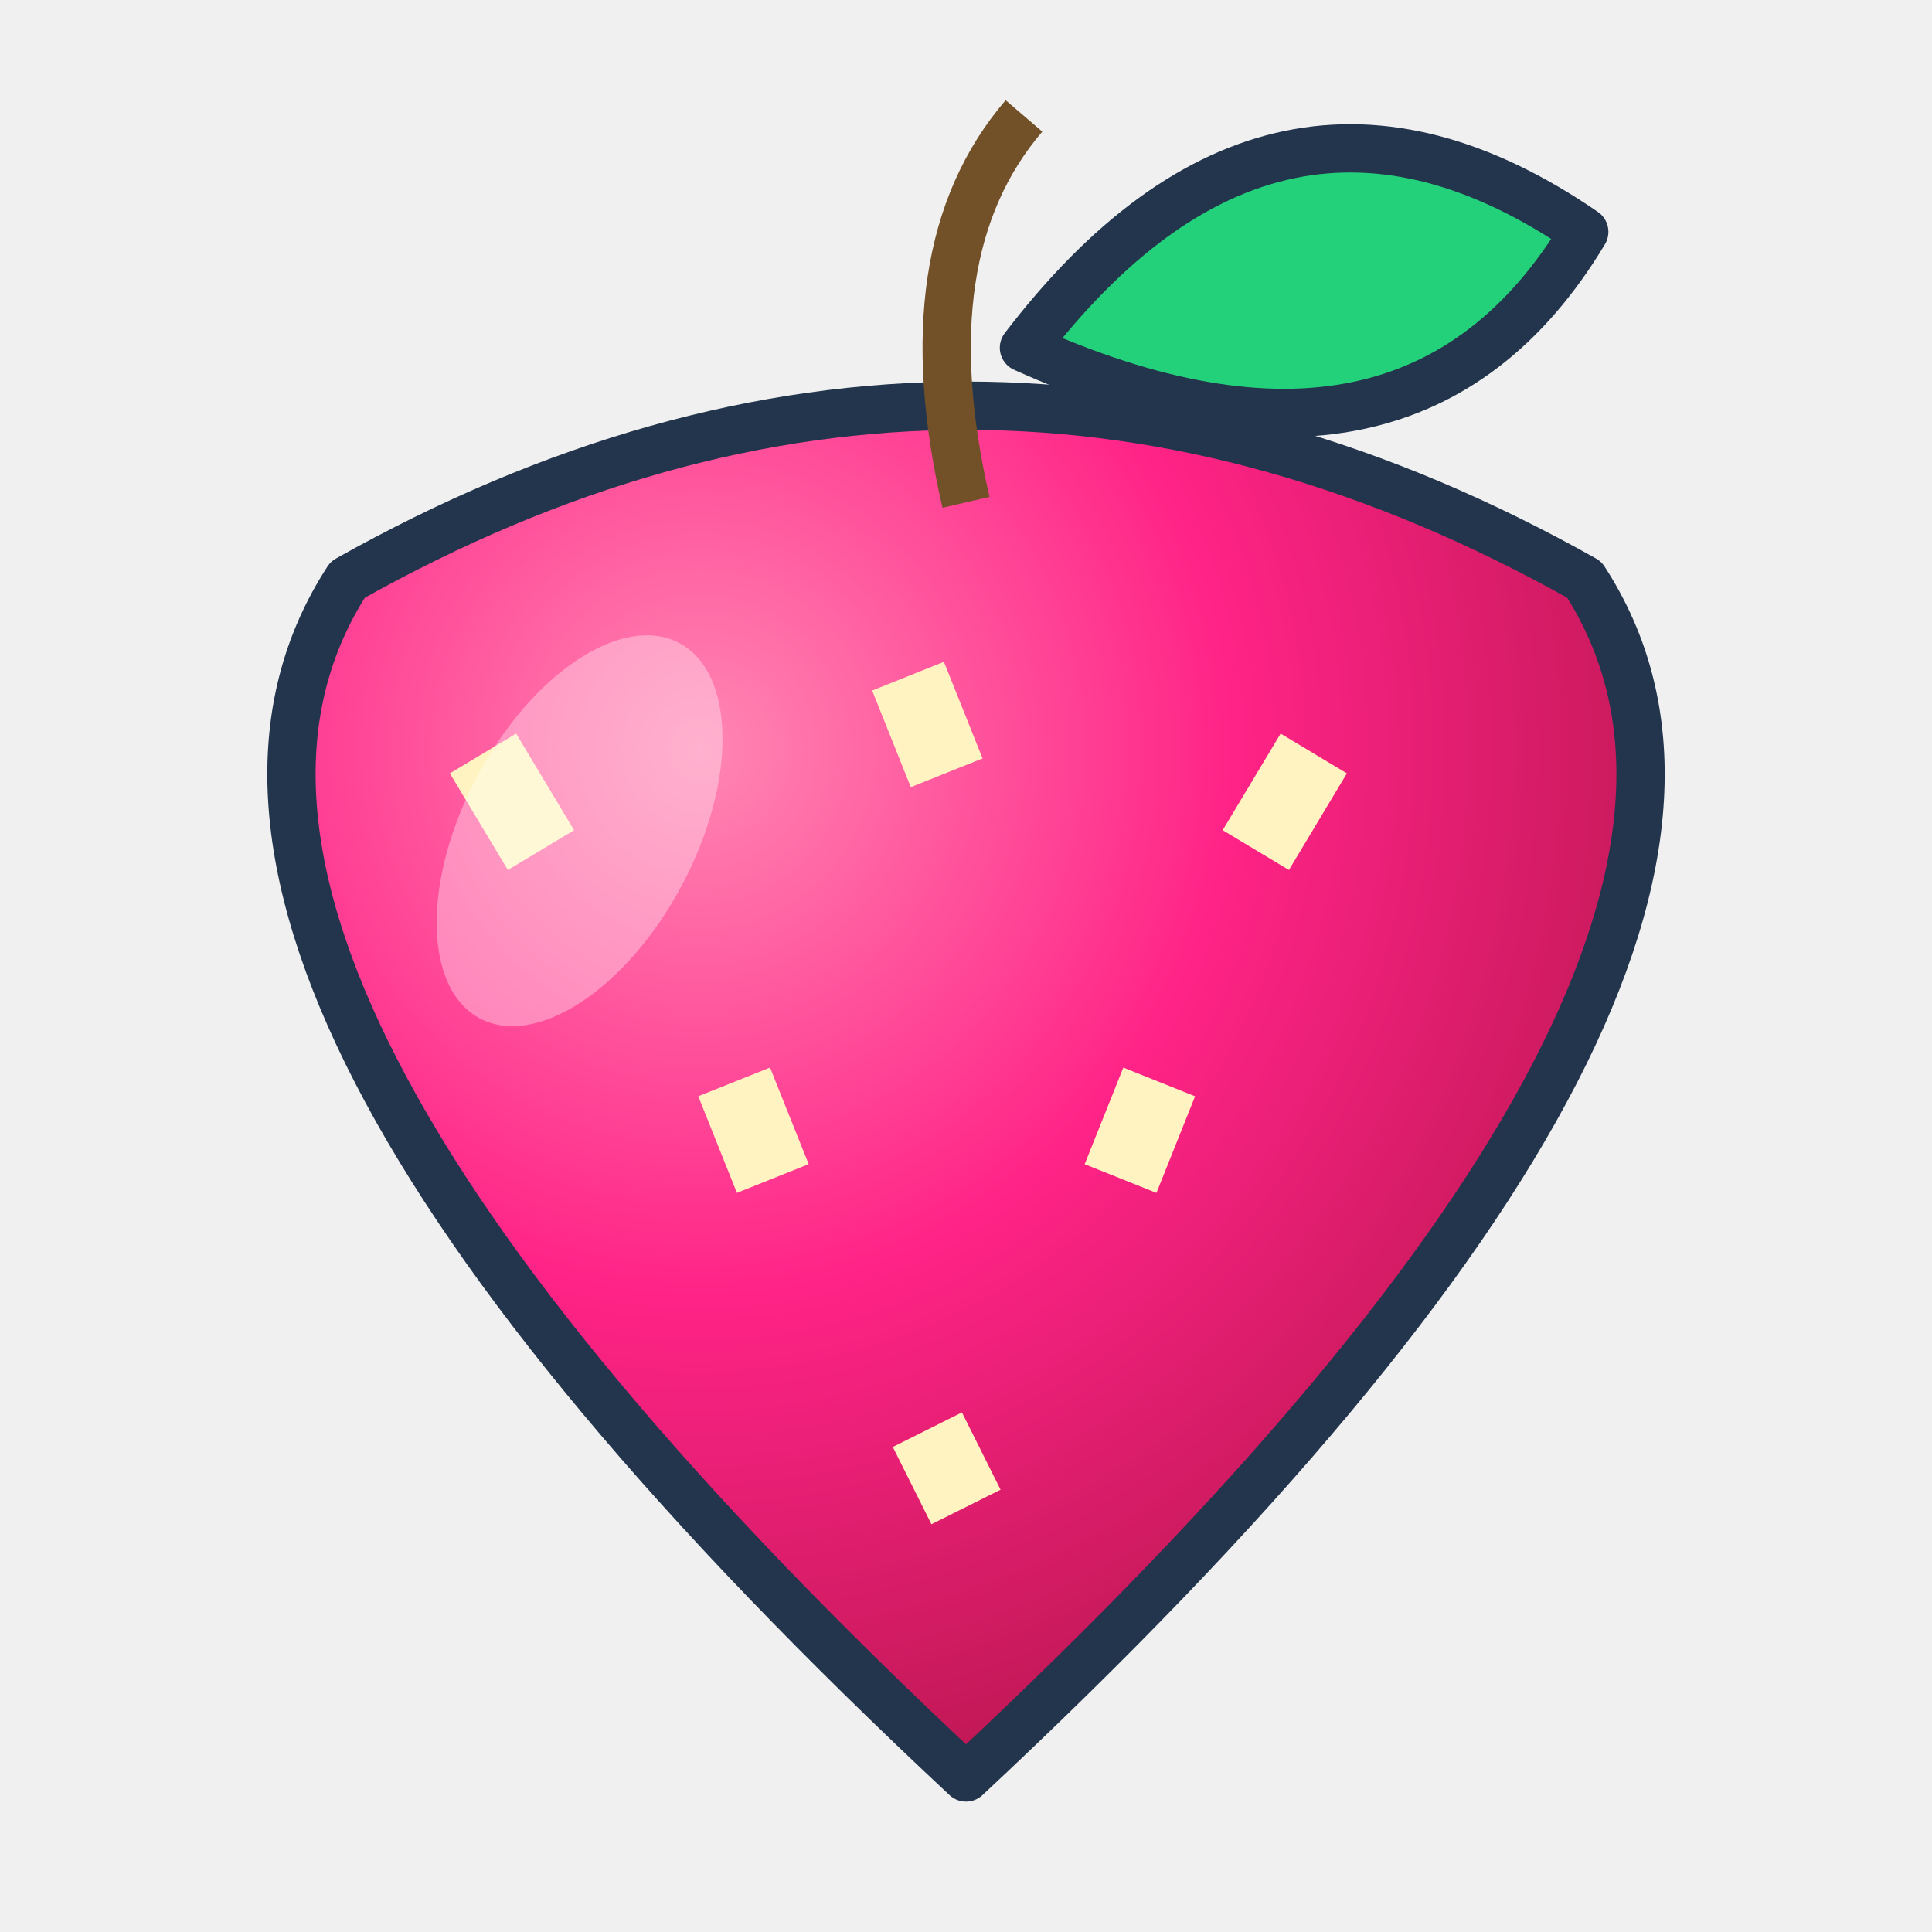
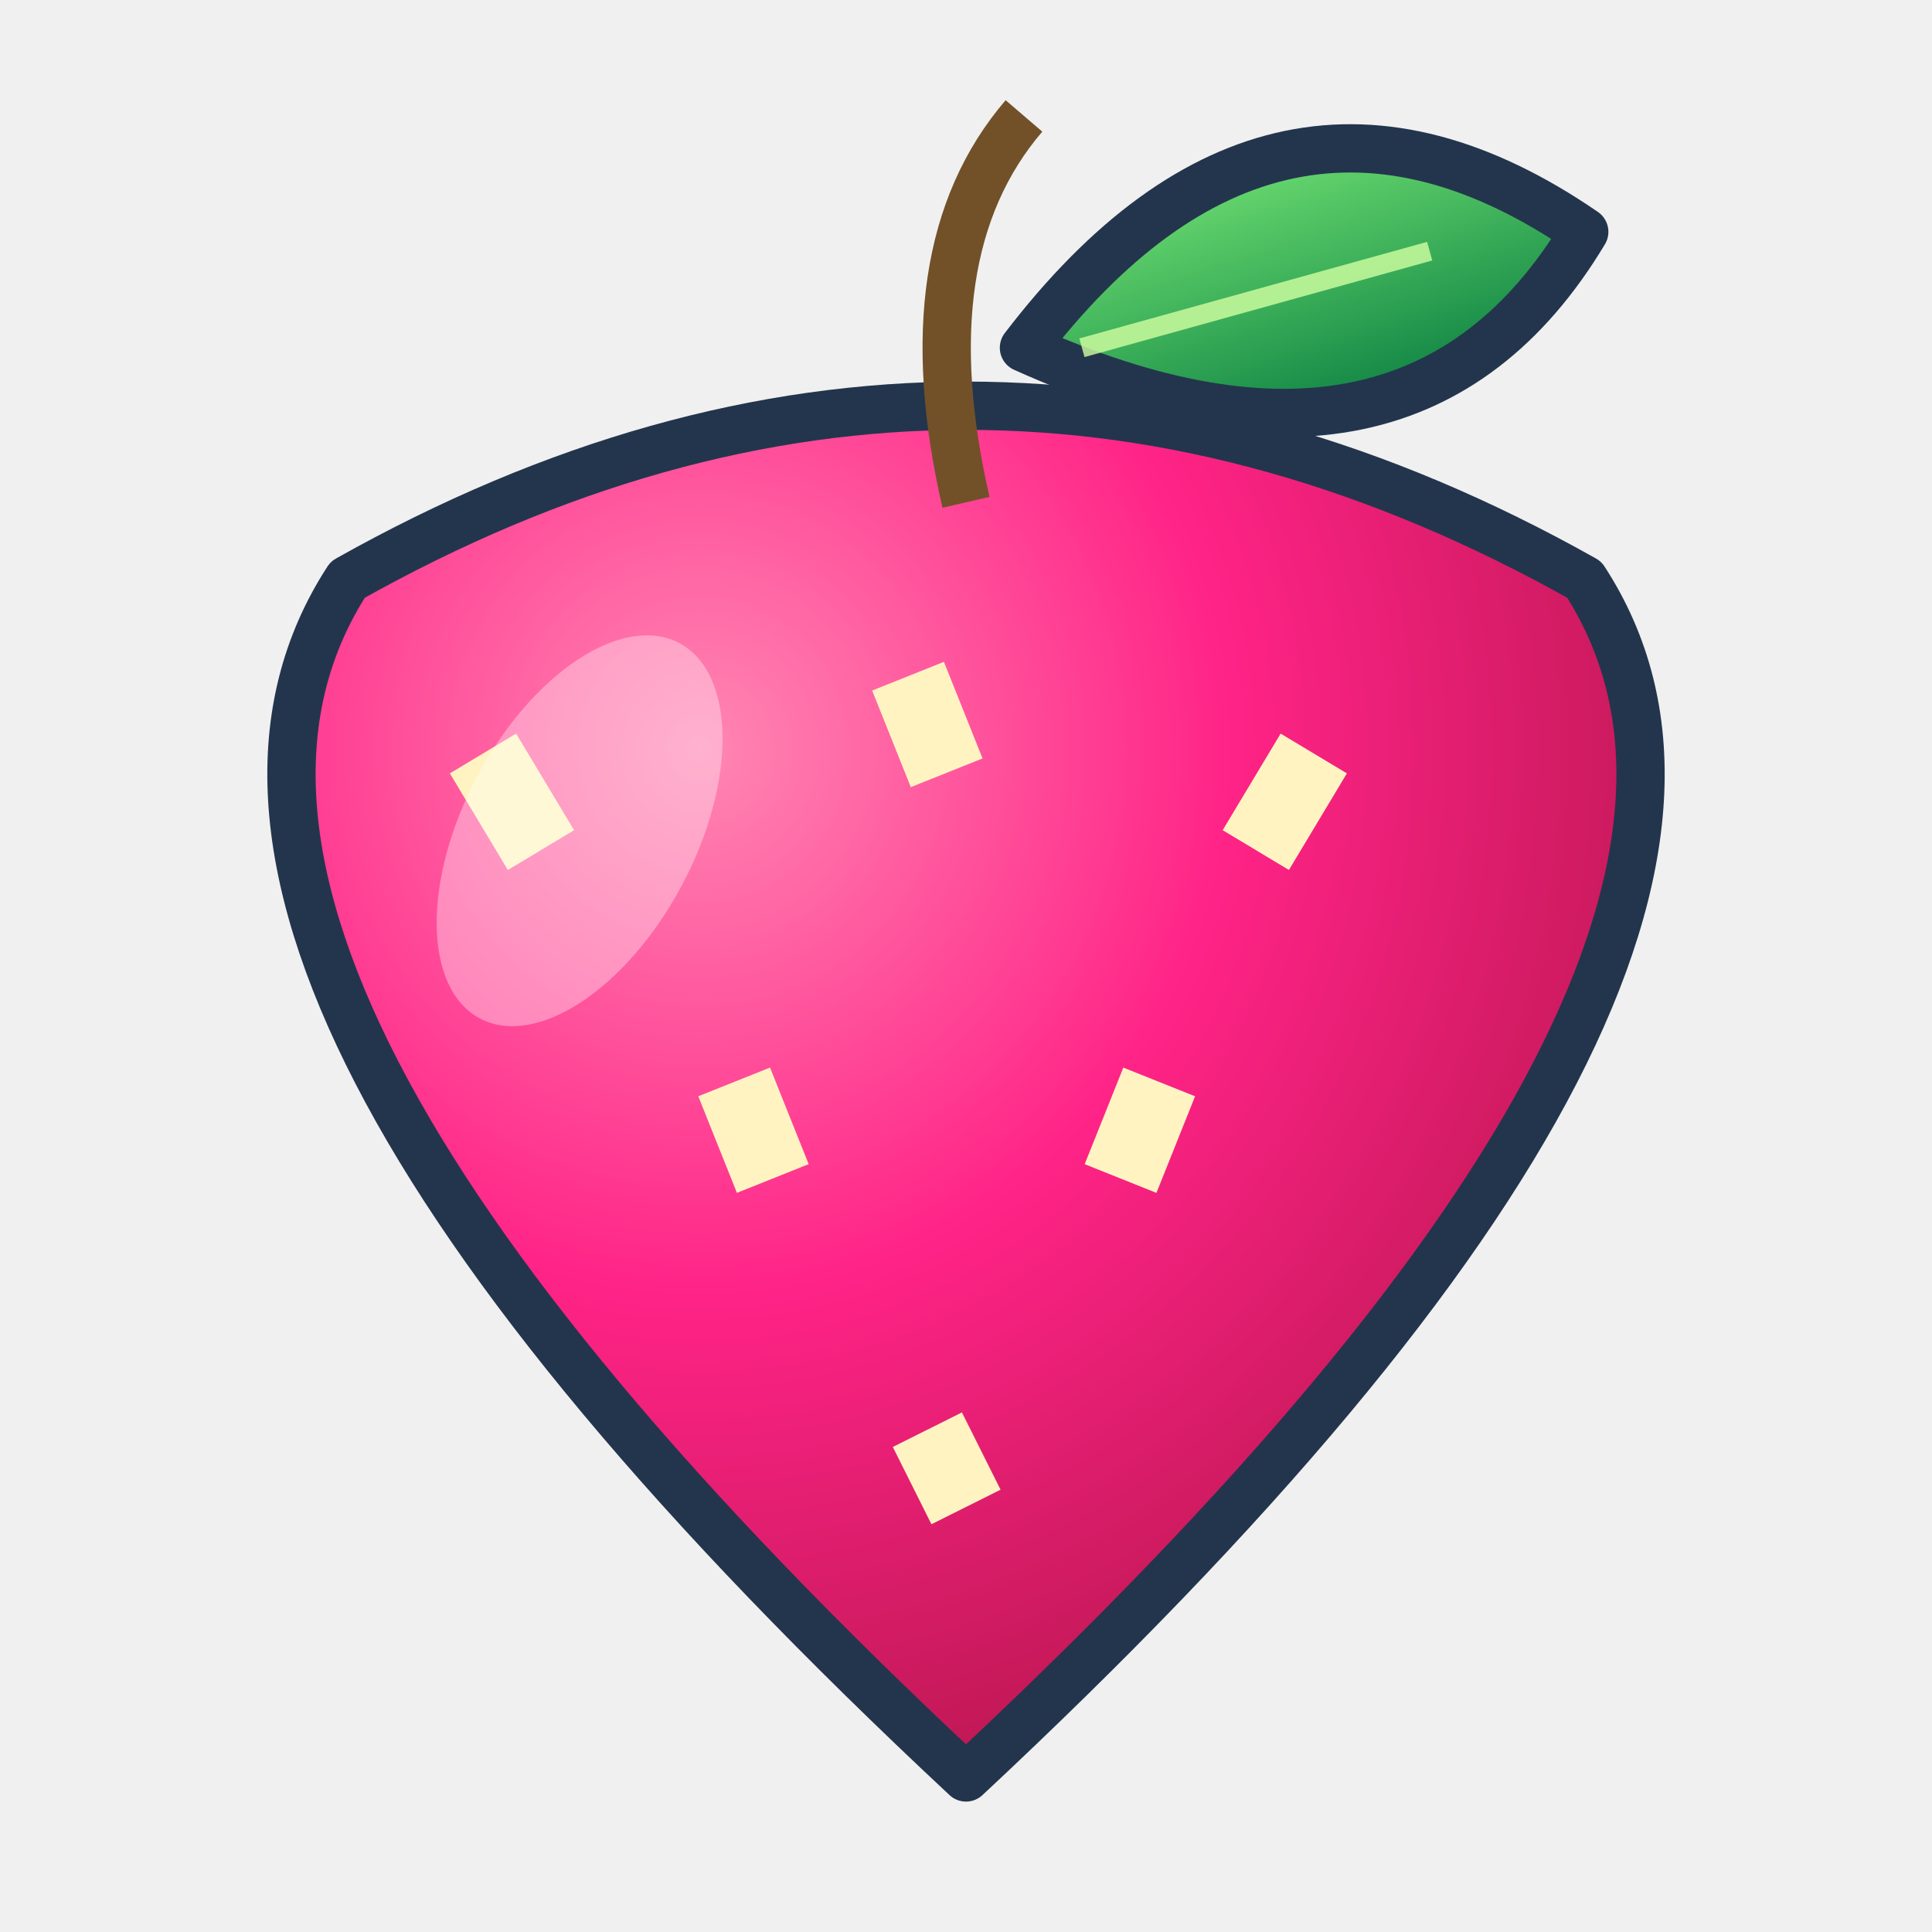
- <svg xmlns="http://www.w3.org/2000/svg" width="100" height="100" viewBox="0 0 100 100">
+ <svg xmlns="http://www.w3.org/2000/svg" width="400" height="400" viewBox="0 0 100 100">
  <defs>
    <radialGradient id="skin" cx="30%" cy="25%" r="80%">
      <stop stop-color="#ff87b3" />
      <stop offset=".5" stop-color="#ff2387" />
      <stop offset="1" stop-color="#ba1750" />
    </radialGradient>
+     <linearGradient id="leaf" x2=".7" y2="1">
+       <stop stop-color="#86f57c" />
+       <stop offset="1" stop-color="#087d41" />
+     </linearGradient>
  </defs>
  <g stroke="#23354d" stroke-width="2.5" stroke-linejoin="round">
    <path d="M18 30Q50 12 82 30Q95 50 50 92Q5 50 18 30Z" fill="url(#skin)" />
    <path d="M25 39L28 44M47 35L49 40M68 39L65 44M38 56L40 61M60 56L58 61M48 74L50 78" stroke="#fff4c1" stroke-width="4" />
    <path d="M50 26Q47 13 53 6" fill="none" stroke="#725129" />
-     <path d="M53 18Q66 1 82 12Q73 27 53 18Z" fill="#24d17b" />
+     <path d="M53 18Q66 1 82 12Q73 27 53 18Z" fill="url(#leaf)" />
+     <path d="M56 18L74 13" stroke="#d1ffa1" stroke-width="1" opacity=".8" />
  </g>
  <ellipse cx="30" cy="43" rx="6" ry="11" fill="white" opacity=".35" transform="rotate(28 30 43)" />
</svg>
